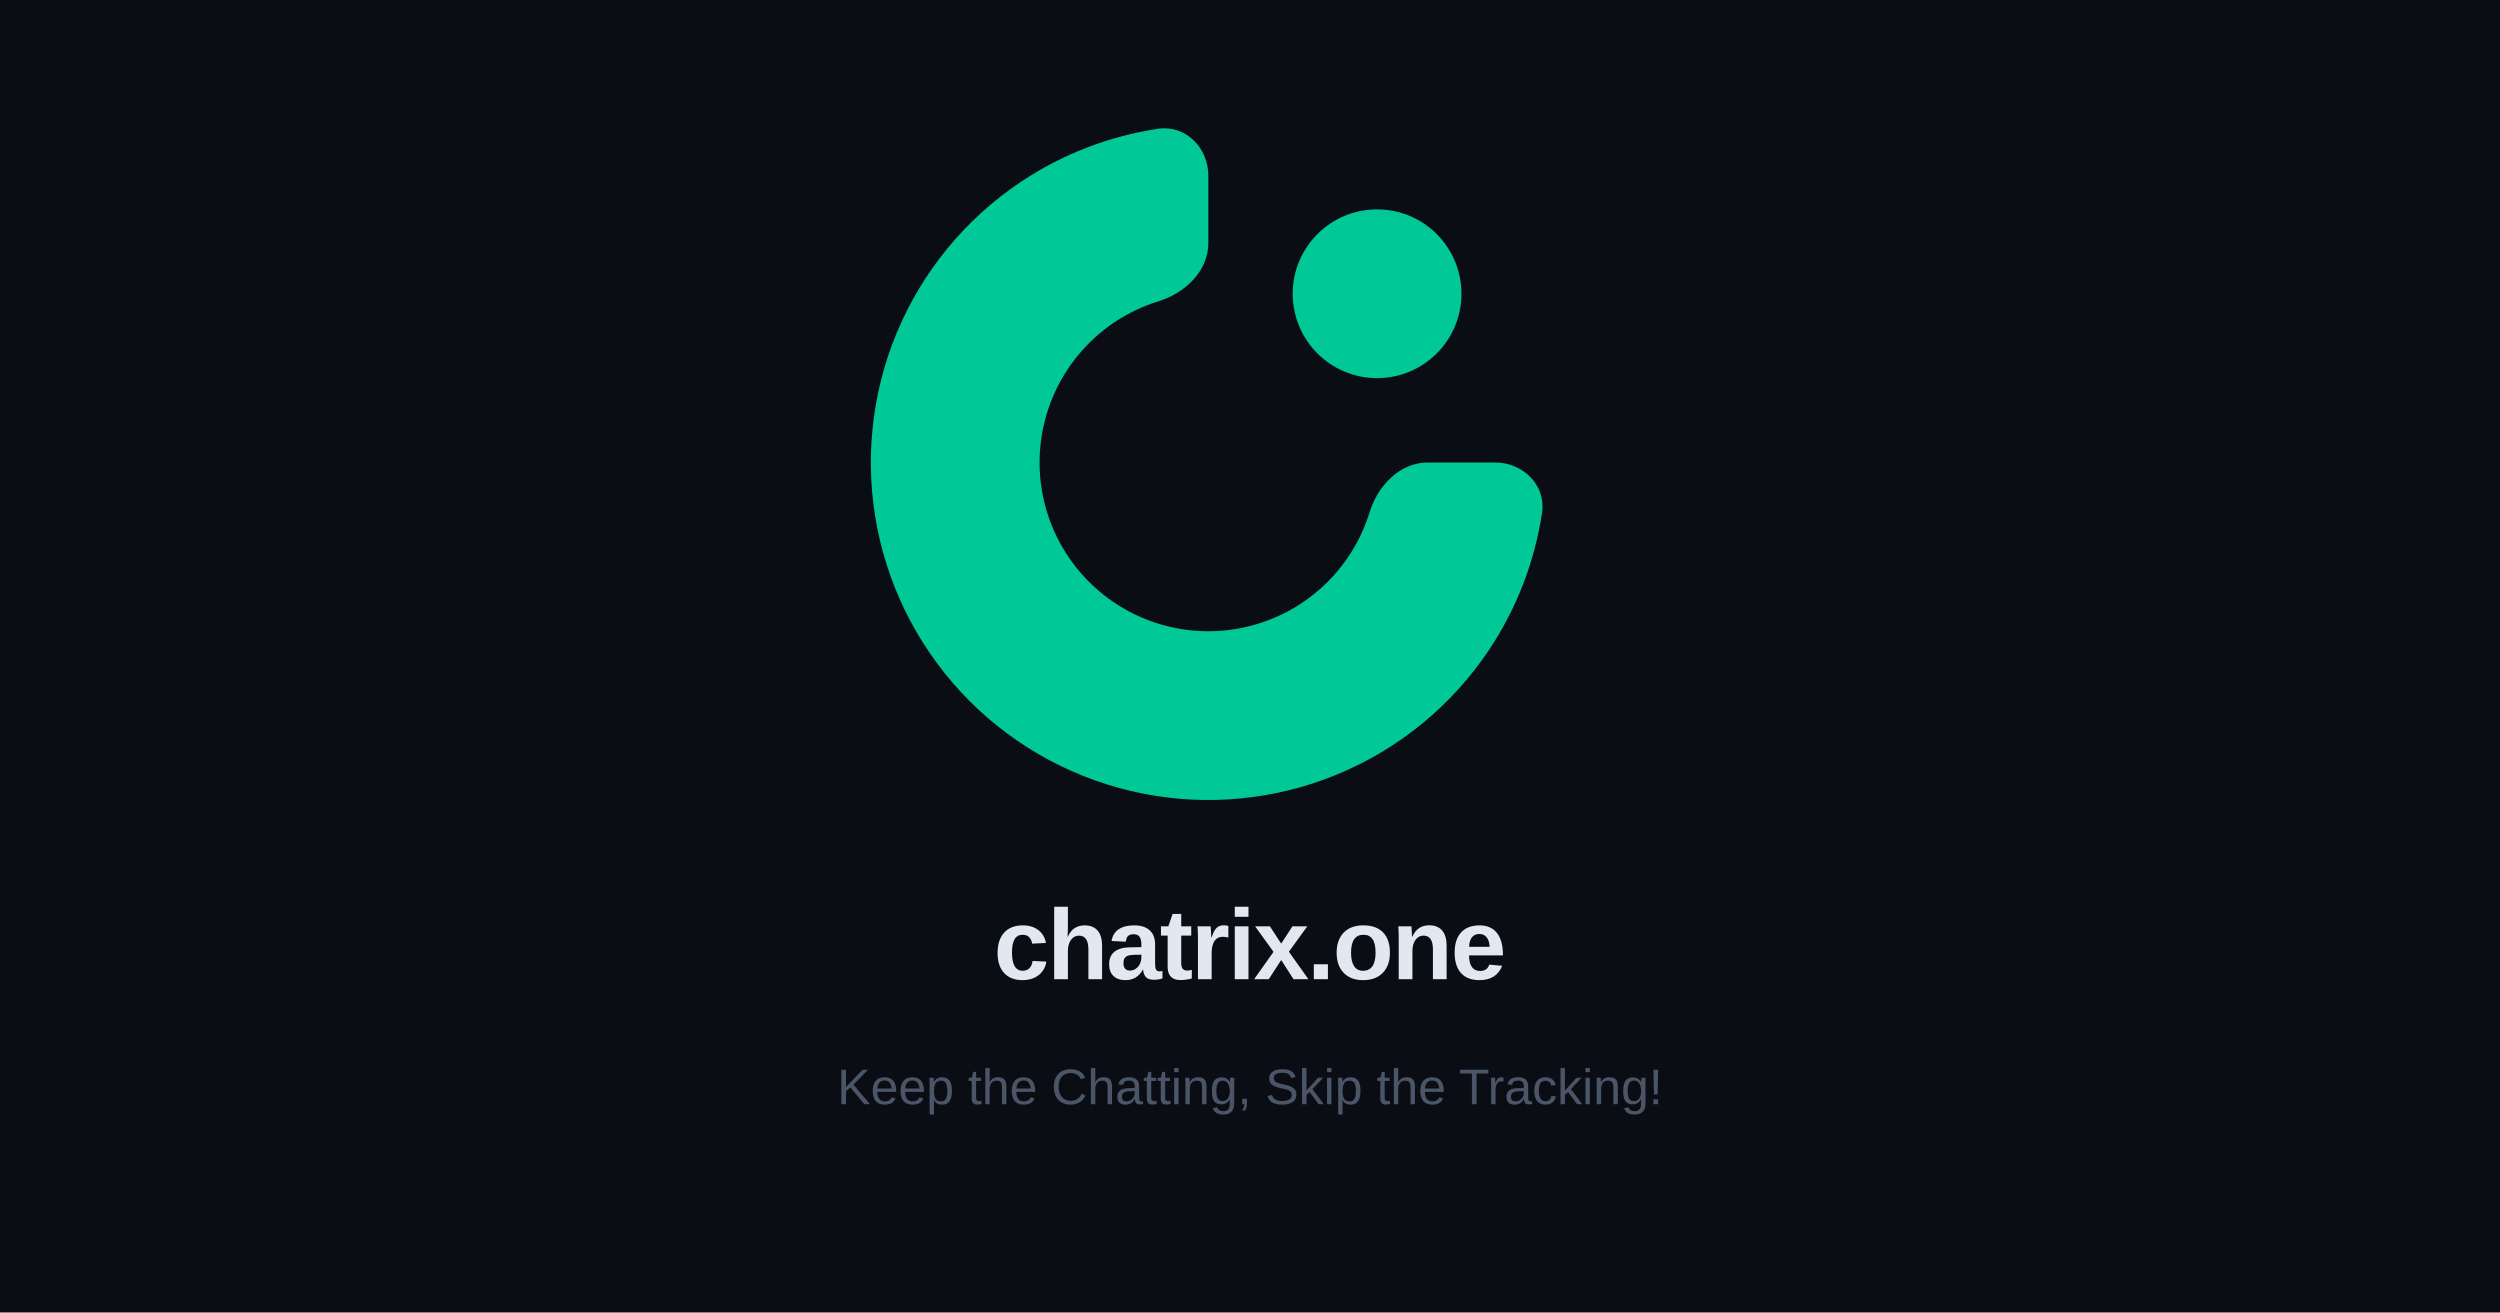
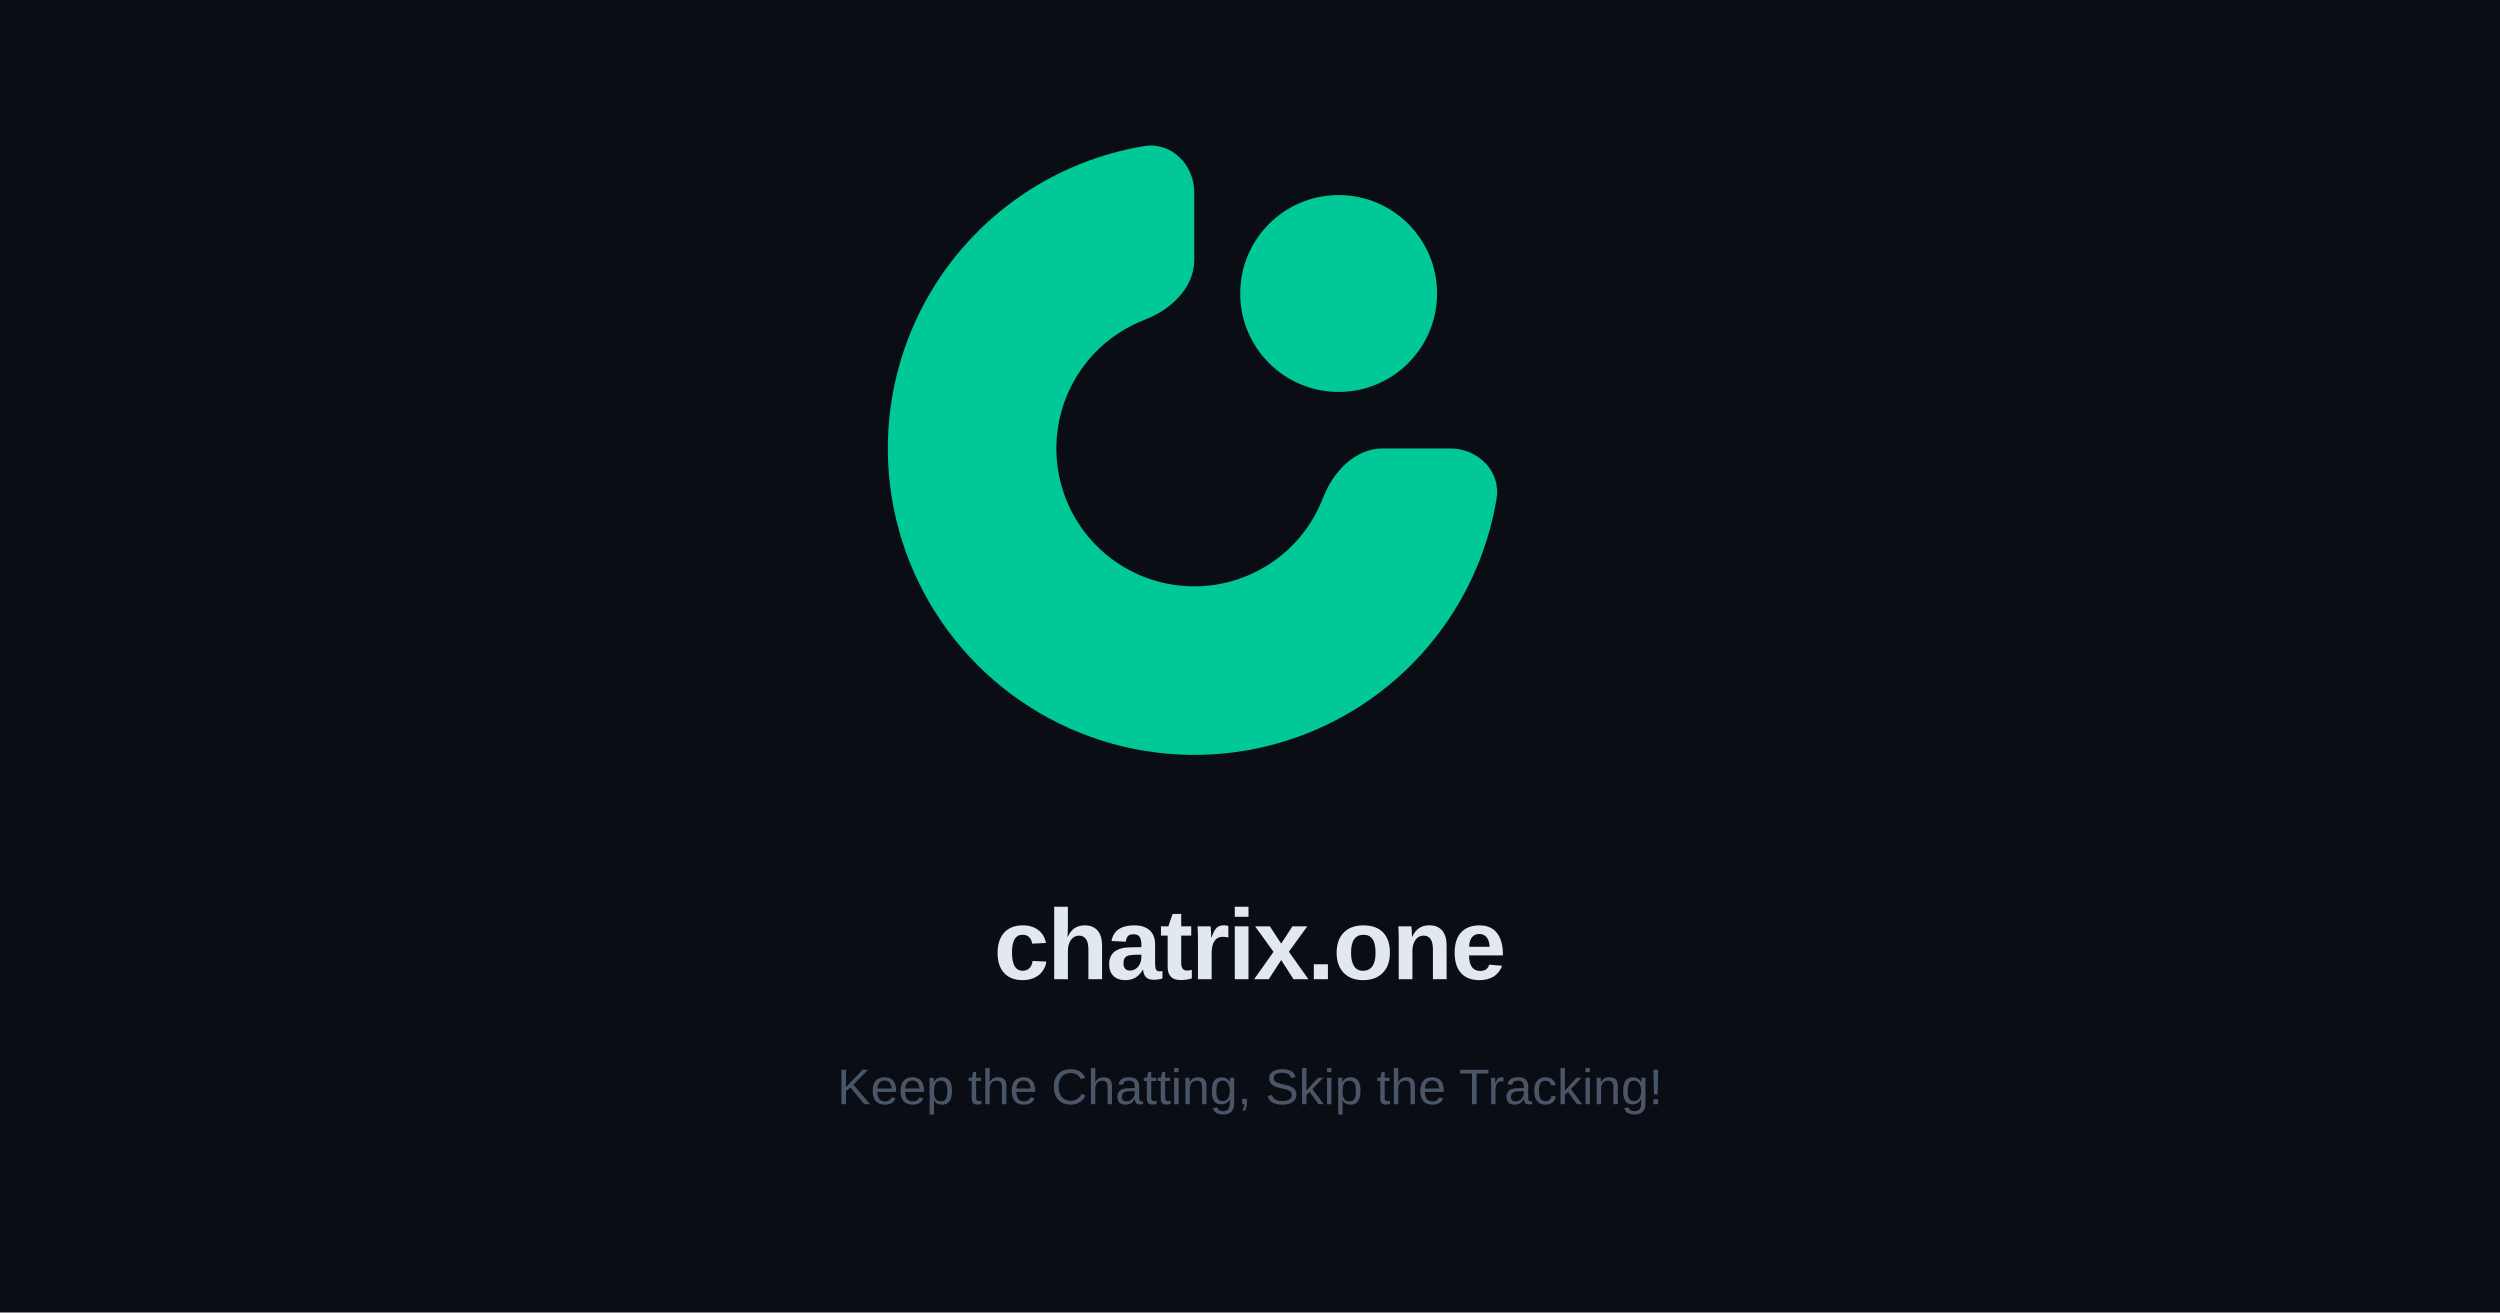
<svg xmlns="http://www.w3.org/2000/svg" viewBox="0 0 1200 630">
  <rect width="1200" height="630" fill="#0a0e14" />
  <g transform="translate(418, 60) scale(0.27)">
-     <path d="M600 90C600 40.294 559.483 -0.691 510.335 6.737C423.523 19.858 340.267 51.934 266.658 101.118C167.988 167.047 91.085 260.754 45.672 370.39C0.26 480.026 -11.622 600.666 11.529 717.054C34.68 833.443 91.824 940.353 175.736 1024.26C259.647 1108.18 366.557 1165.32 482.946 1188.47C599.334 1211.62 719.974 1199.74 829.61 1154.33C939.246 1108.92 1032.95 1032.01 1098.88 933.342C1148.07 859.733 1180.14 776.477 1193.26 689.665C1200.69 640.517 1159.71 600 1110 600H990C940.294 600 901.29 641.172 886.601 688.657C878.09 716.171 865.615 742.464 849.441 766.671C816.476 816.006 769.623 854.458 714.805 877.164C659.987 899.87 599.667 905.811 541.473 894.236C483.279 882.66 429.824 854.088 387.868 812.132C345.912 770.176 317.34 716.721 305.764 658.527C294.189 600.333 300.13 540.013 322.836 485.195C345.542 430.377 383.994 383.524 433.329 350.559C457.536 334.385 483.829 321.91 511.343 313.399C558.828 298.71 600 259.706 600 210L600 90Z" fill="#00c896" />
-     <circle cx="900" cy="300" r="150" fill="#00c896" />
+     <path d="M575 120.172C575 70.466 534.436 29.415 485.407 37.588C409.528 50.239 336.837 78.876 272.31 121.992C182.713 181.858 112.881 266.949 71.645 366.503C30.408 466.057 19.619 575.604 40.641 681.29C61.663 786.977 113.553 884.056 189.749 960.251C265.944 1036.45 363.023 1088.34 468.709 1109.36C574.396 1130.38 683.942 1119.59 783.497 1078.36C883.051 1037.12 968.141 967.286 1028.01 877.69C1071.12 813.163 1099.76 740.472 1112.41 664.592C1120.59 615.564 1079.53 575 1029.83 575H910.173C860.467 575 821.677 616.599 803.838 662.993C797.354 679.856 788.993 696.035 778.854 711.21C751.914 751.529 713.623 782.953 668.823 801.51C624.024 820.066 574.728 824.921 527.169 815.461C479.61 806.001 435.925 782.651 401.637 748.363C367.349 714.075 343.998 670.389 334.538 622.831C325.078 575.272 329.934 525.976 348.49 481.176C367.047 436.377 398.471 398.086 438.789 371.146C453.965 361.006 470.144 352.646 487.007 346.162C533.401 328.323 575 289.533 575 239.827L575 120.172Z" fill="#00c896" />
+     <circle cx="831.659" cy="299.555" r="175" fill="#00c896" />
  </g>
  <text x="600" y="470" text-anchor="middle" font-size="48" font-weight="700" font-family="Arial,sans-serif" fill="#e2e8f0" letter-spacing="-1">chatrix.one</text>
  <text x="600" y="530" text-anchor="middle" font-size="24" font-family="Arial,sans-serif" fill="#4a5568">Keep the Chatting, Skip the Tracking!</text>
</svg>
